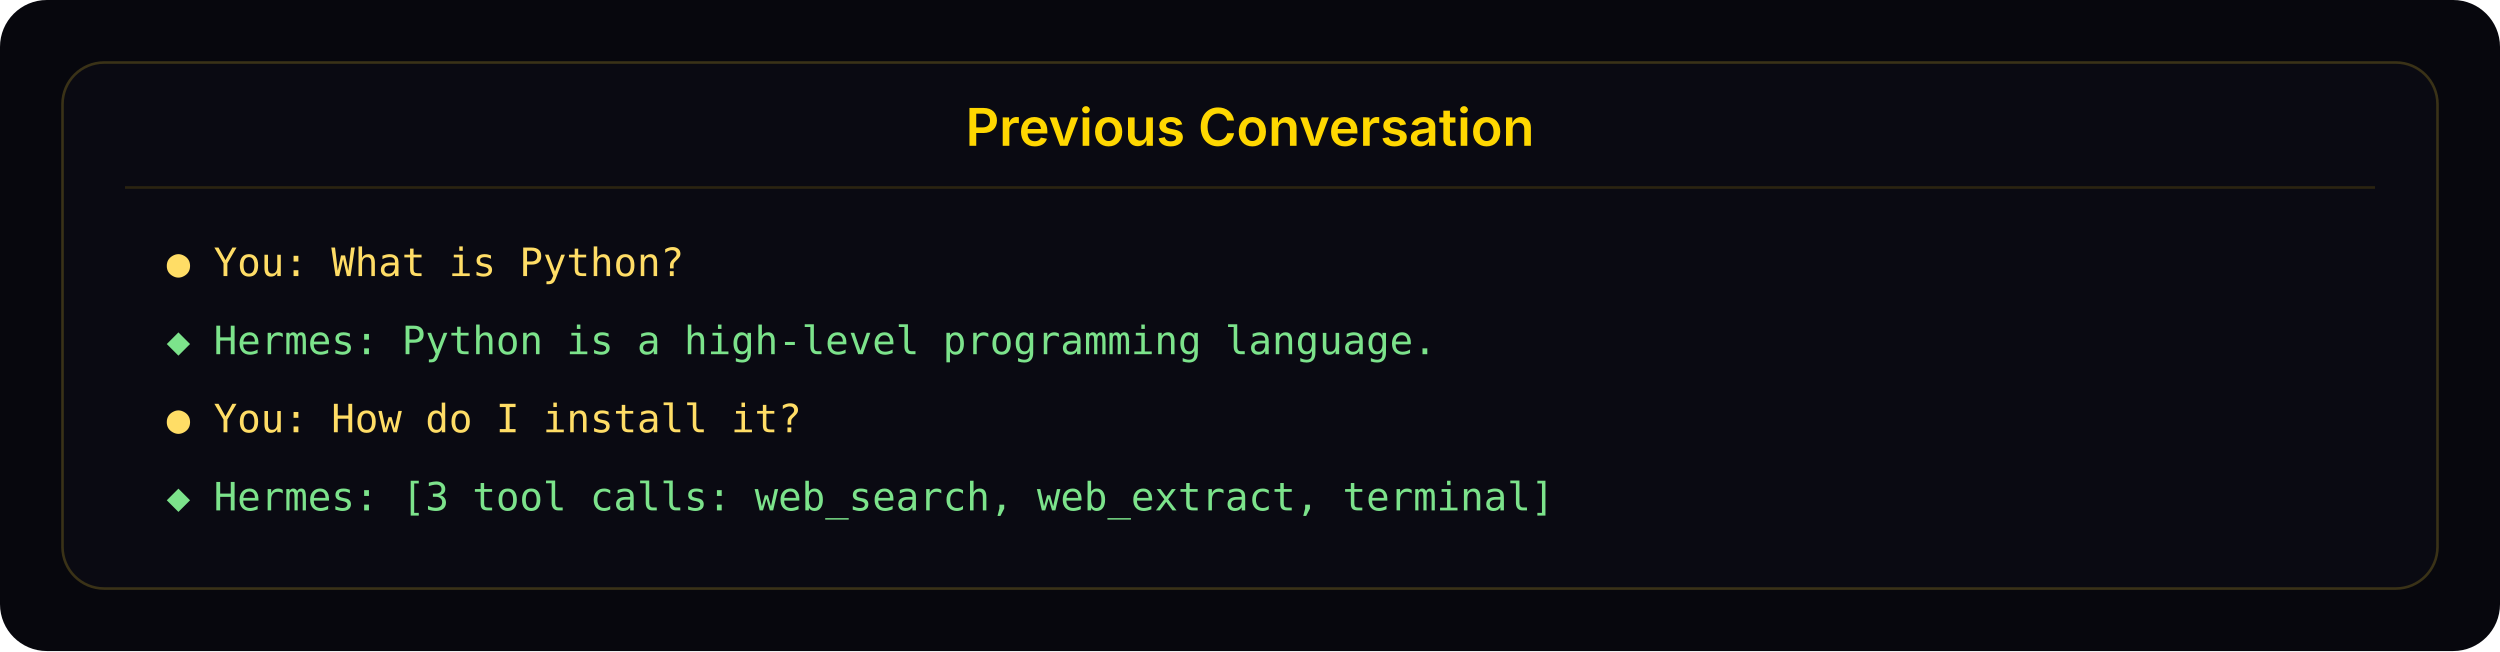
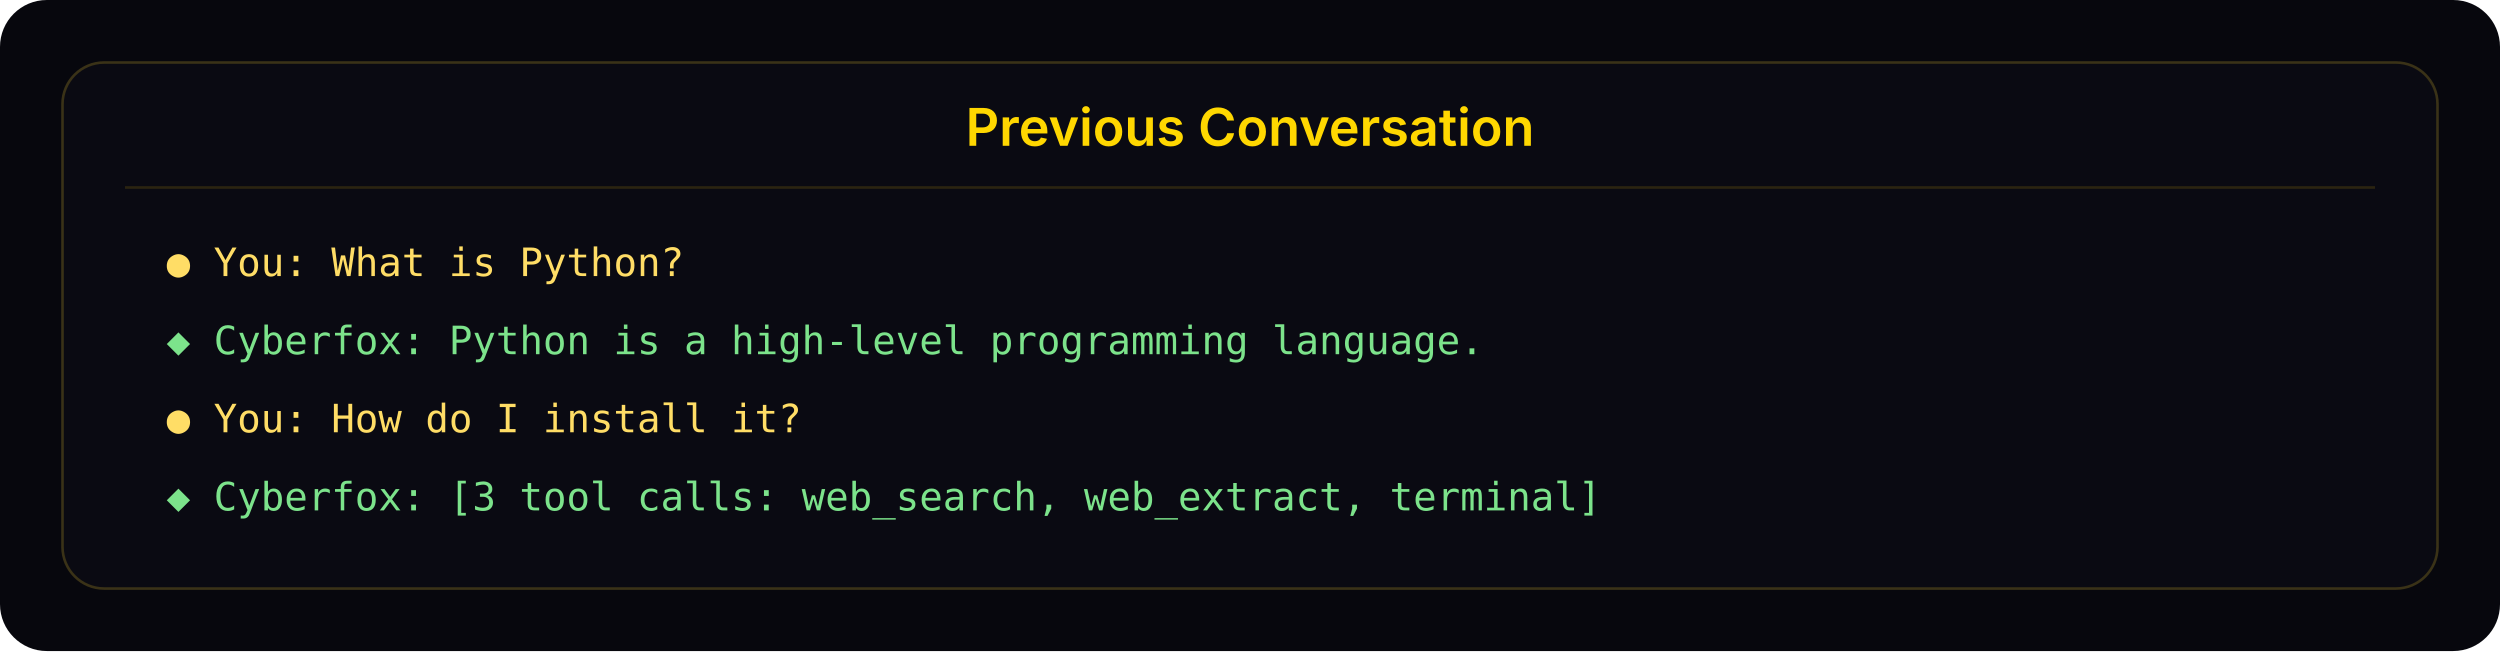
<svg xmlns="http://www.w3.org/2000/svg" width="960" height="250" viewBox="0 0 960 250" role="img" aria-labelledby="title desc">
  <rect width="960" height="250" rx="18" fill="#07070d" />
  <rect x="24" y="24" width="912" height="202" rx="16" fill="#0a0a12" stroke="#3a3217" />
  <text x="480" y="56" text-anchor="middle" fill="#ffd700" font-family="Inter, sans-serif" font-size="20" font-weight="600">Previous Conversation</text>
  <line x1="48" y1="72" x2="912" y2="72" stroke="#2b2410" />
  <text x="64" y="106" fill="#ffdd66" font-family="JetBrains Mono, monospace" font-size="15">● You: What is Python?</text>
-   <text x="64" y="136" fill="#7ce38b" font-family="JetBrains Mono, monospace" font-size="15">◆ Hermes: Python is a high-level programming language.</text>
+   <text x="64" y="136" fill="#7ce38b" font-family="JetBrains Mono, monospace" font-size="15">◆ Cyberfox: Python is a high-level programming language.</text>
  <text x="64" y="166" fill="#ffdd66" font-family="JetBrains Mono, monospace" font-size="15">● You: How do I install it?</text>
-   <text x="64" y="196" fill="#7ce38b" font-family="JetBrains Mono, monospace" font-size="15">◆ Hermes: [3 tool calls: web_search, web_extract, terminal]</text>
+   <text x="64" y="196" fill="#7ce38b" font-family="JetBrains Mono, monospace" font-size="15">◆ Cyberfox: [3 tool calls: web_search, web_extract, terminal]</text>
</svg>
